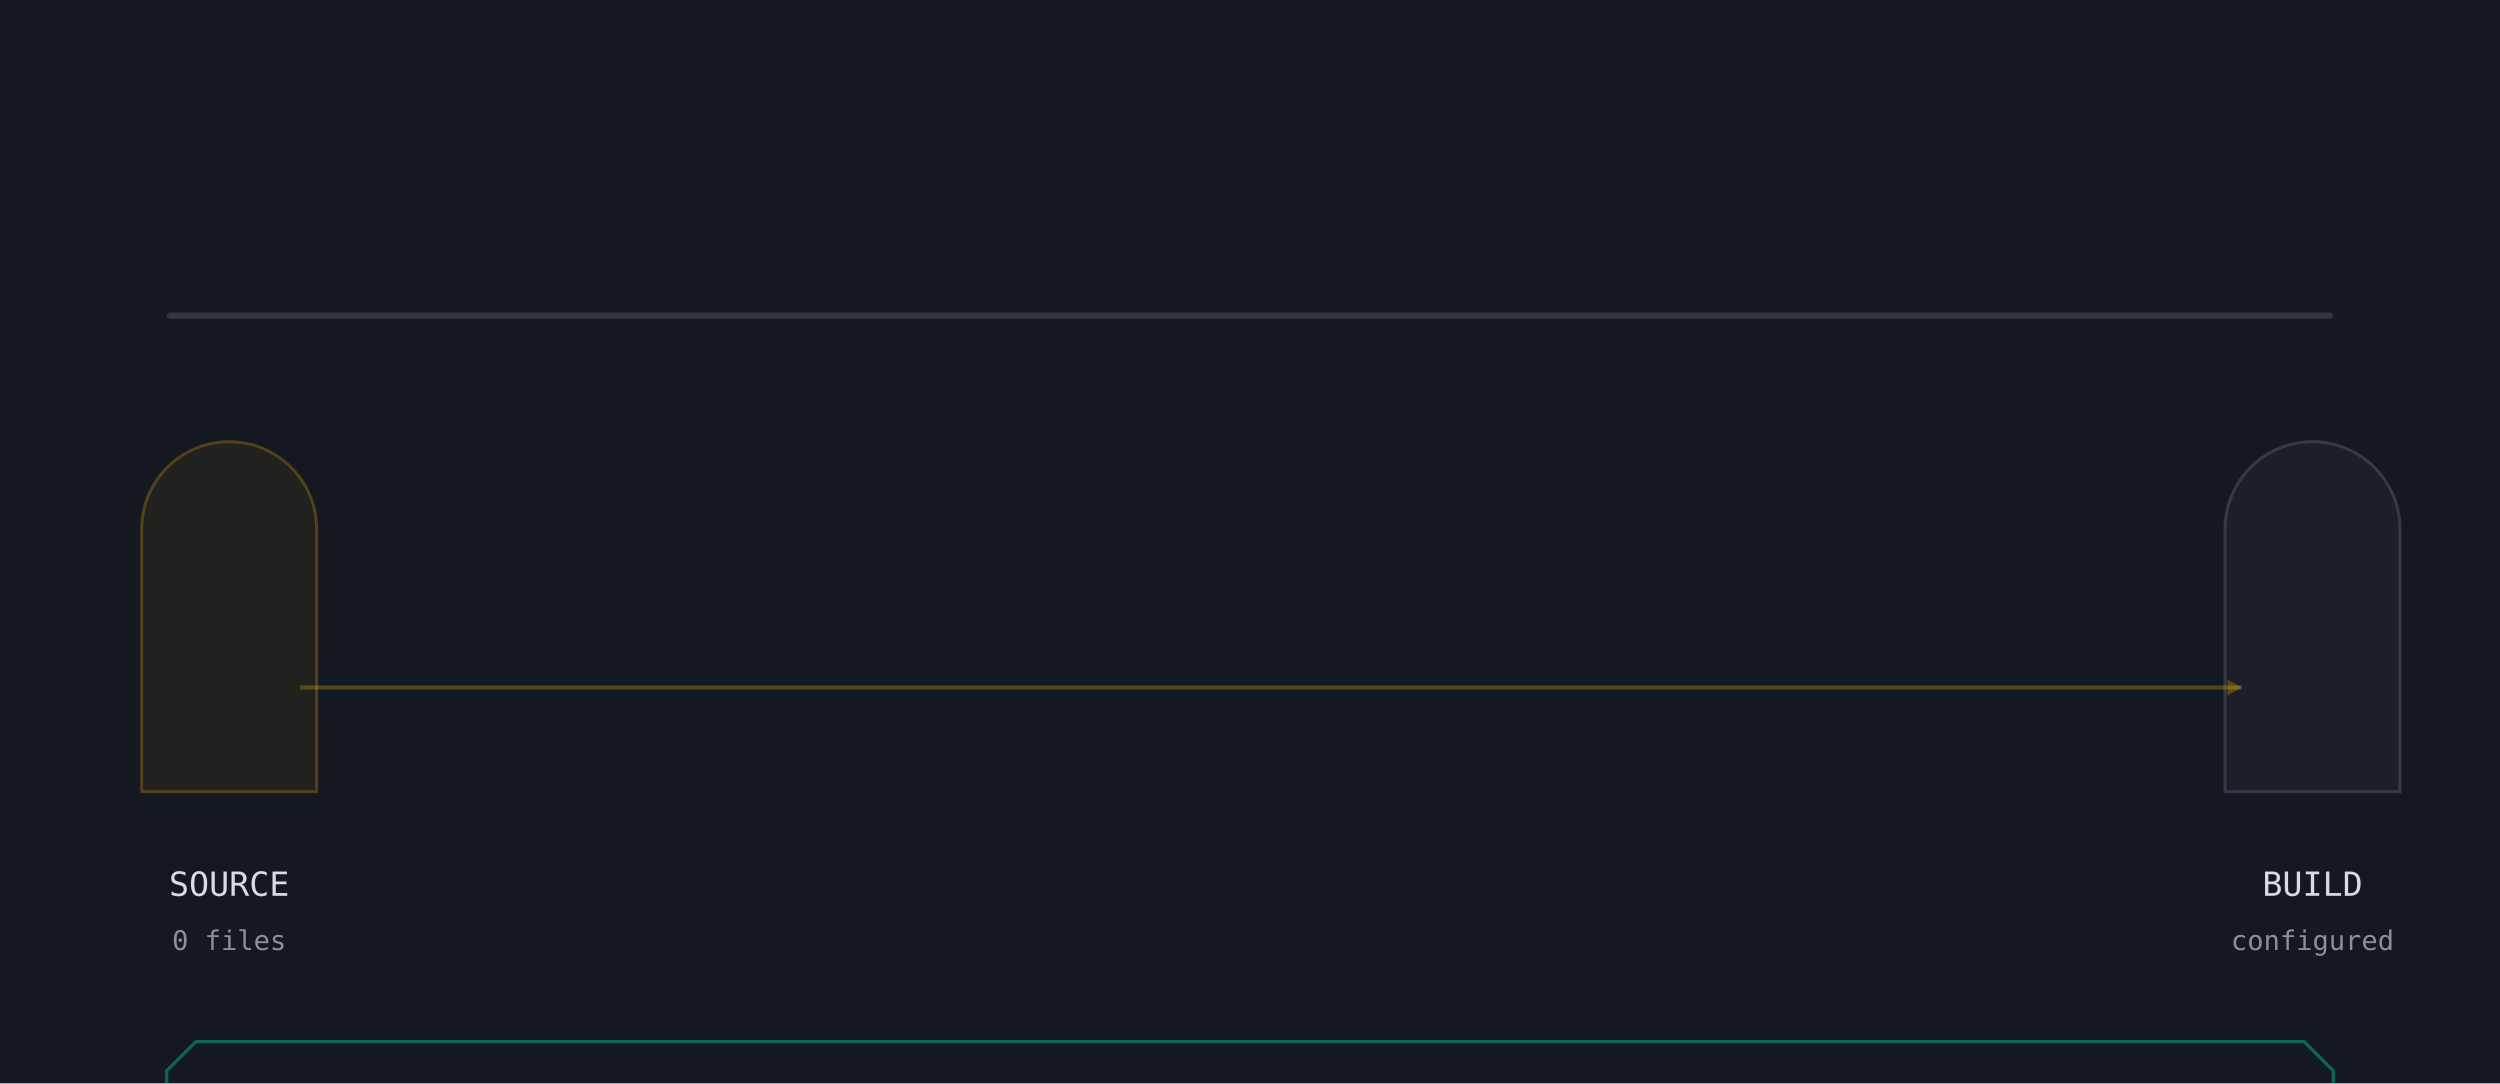
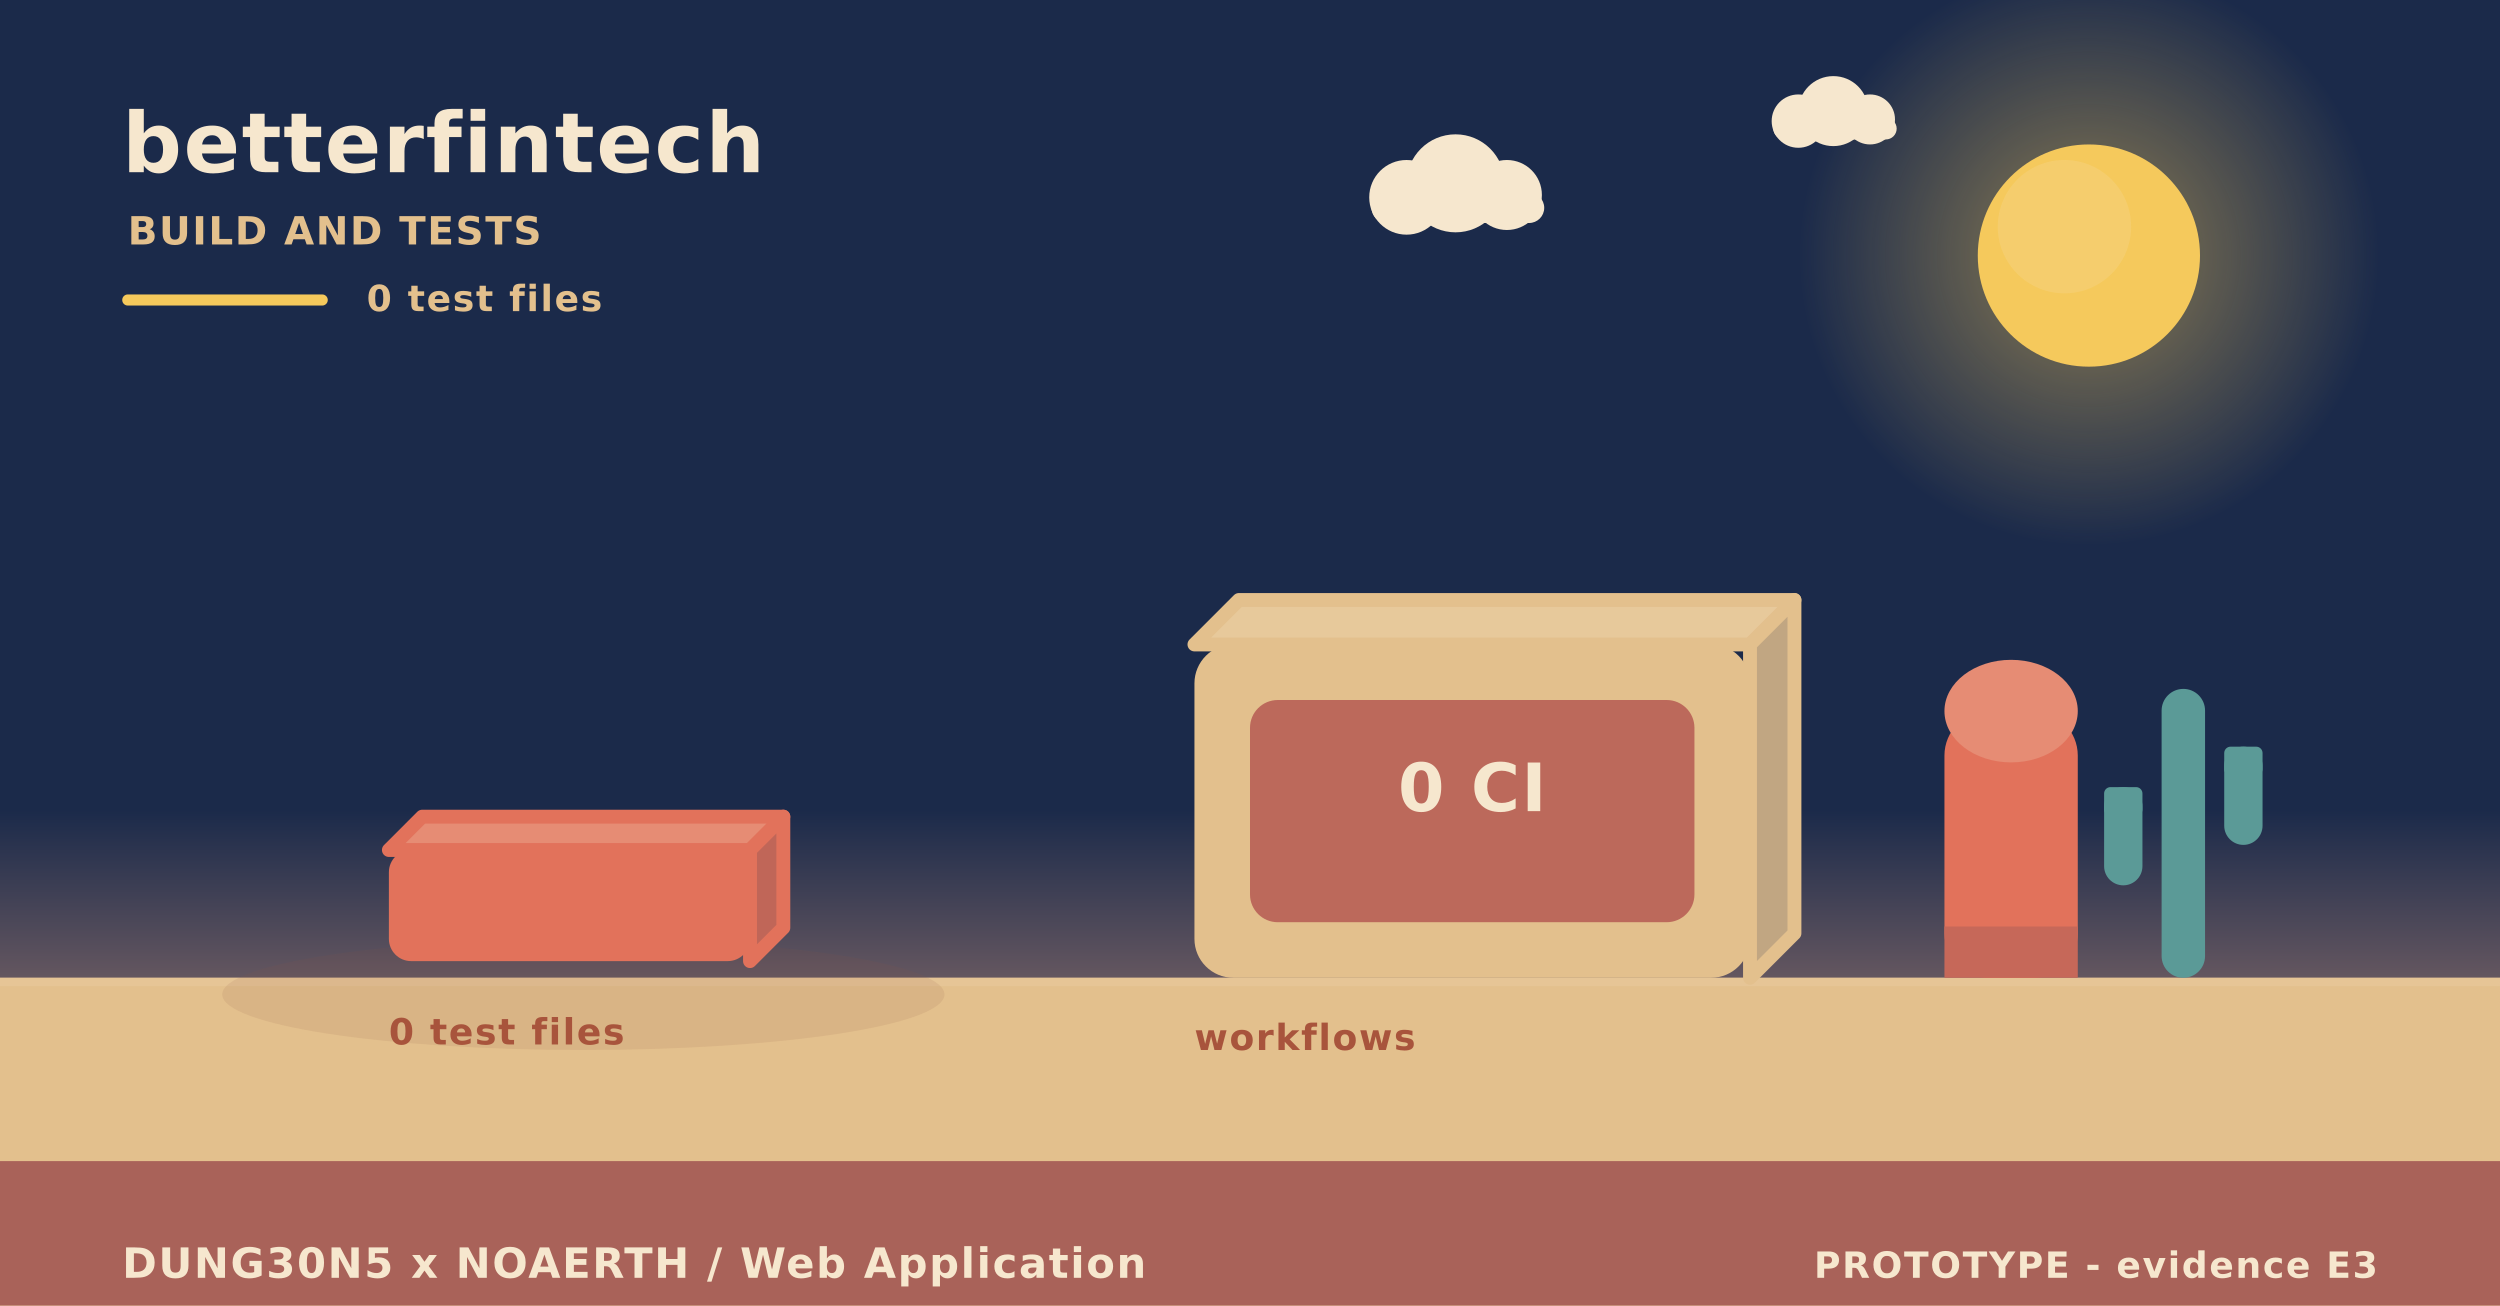
- <svg xmlns="http://www.w3.org/2000/svg" viewBox="0 0 1200 520" width="1200" height="520" role="img" aria-label="betterfintech build evidence">
-   <rect width="1200" height="520" fill="#141821" />
-   <defs>
-     <linearGradient id="gb" x1="0" y1="0" x2="1" y2="1">
-       <stop offset="0%" stop-color="#ffb703" />
-       <stop offset="100%" stop-color="#8d99ae" />
-     </linearGradient>
-   </defs>
-   <rect x="80.00" y="150.00" width="1040.00" height="3.00" rx="2.00" fill="rgba(238,241,246,0.140)" opacity="1.00" />
-   <path d="M68.00,380.00 L68.00,254.00 A42.00,42.00 0 0 1 152.00,254.00 L152.00,380.00 Z" fill="rgba(255,183,3,0.100)" opacity="0.55" stroke="rgba(255,183,3,0.450)" stroke-width="1.4" />
-   <polygon points="-192.26,189.00 -136.83,221.00 -136.83,157.00 -192.26,125.00" fill="#037c5d" opacity="0.95" />
-   <polygon points="-247.68,221.00 -192.26,253.00 -192.26,189.00 -247.68,157.00" fill="#6e7788" opacity="0.95" />
-   <polygon points="-192.26,125.00 -136.83,157.00 -192.26,189.00 -247.68,157.00" fill="#ffb703" opacity="0.95" />
-   <text x="110" y="430" font-family="ui-monospace,Menlo,monospace" font-size="16" fill="rgba(238,241,246,0.900)" text-anchor="middle">SOURCE</text>
-   <text x="110" y="456" font-family="ui-monospace,Menlo,monospace" font-size="13" fill="rgba(238,241,246,0.550)" text-anchor="middle">0 files</text>
-   <path d="M1068.00,380.00 L1068.00,254.00 A42.00,42.00 0 0 1 1152.00,254.00 L1152.00,380.00 Z" fill="rgba(141,153,174,0.100)" opacity="0.55" stroke="rgba(141,153,174,0.450)" stroke-width="1.4" />
-   <polygon points="673.77,689.00 729.19,721.00 729.19,657.00 673.77,625.00" fill="#037c5d" opacity="0.95" />
-   <polygon points="618.34,721.00 673.77,753.00 673.77,689.00 618.34,657.00" fill="#6e7788" opacity="0.95" />
-   <polygon points="673.77,625.00 729.19,657.00 673.77,689.00 618.34,657.00" fill="#8d99ae" opacity="0.95" />
-   <text x="1110" y="430" font-family="ui-monospace,Menlo,monospace" font-size="16" fill="rgba(238,241,246,0.900)" text-anchor="middle">BUILD</text>
-   <text x="1110" y="456" font-family="ui-monospace,Menlo,monospace" font-size="13" fill="rgba(238,241,246,0.550)" text-anchor="middle">configured</text>
-   <line x1="144.00" y1="330.00" x2="1076.00" y2="330.00" stroke="rgba(255,183,3,0.500)" stroke-width="2.00" opacity="0.55" />
-   <polygon points="1076.00,330.00 1069.20,326.20 1069.20,333.80" fill="rgba(255,183,3,0.500)" opacity="0.55" />
-   <path d="M94.00,500.00 H1106.00 L1120.00,514.00 V546.00 L1106.00,560.00 H94.00 L80.00,546.00 V514.00 Z" fill="none" stroke="rgba(6,214,160,0.500)" stroke-width="1.60" opacity="0.80" />
-   <text x="600" y="536" font-family="ui-monospace,Menlo,monospace" font-size="16" fill="rgba(6,214,160,0.950)" text-anchor="middle">no test suite present in this repository — shown as measured, not implied</text>
+ <svg xmlns="http://www.w3.org/2000/svg" width="900" height="470" viewBox="0 0 900 470" role="img" aria-label="betterfintech - how it is verified">
+   <linearGradient id="skyb" x1="0" y1="0" x2="0" y2="1">
+     <stop offset="0" stop-color="#1b2a4a" />
+     <stop offset="0.62" stop-color="#1b2a4a" />
+     <stop offset="1" stop-color="#f3ad8a" />
+   </linearGradient>
+   <rect width="900" height="470" fill="url(#skyb)" />
+   <radialGradient id="sunb">
+     <stop offset="0.35" stop-color="#f5c95c" stop-opacity="0.34" />
+     <stop offset="1" stop-color="#f5c95c" stop-opacity="0" />
+   </radialGradient>
+   <circle cx="752" cy="92" r="104" fill="url(#sunb)" />
+   <circle cx="752" cy="92" r="40" fill="#f5c95c" />
+   <circle cx="743.2" cy="81.6" r="24" fill="#f5d27e" opacity="0.5" />
+   <g>
+     <circle cx="524" cy="66" r="17.64" fill="#f6e7ce" />
+     <circle cx="506.36" cy="71.04" r="13.44" fill="#f6e7ce" />
+     <circle cx="542.48" cy="70.2" r="12.6" fill="#f6e7ce" />
+     <rect x="493.76" y="69.36" width="62.16" height="10.92" rx="5.46" fill="#f6e7ce" />
+   </g>
+   <g>
+     <circle cx="660" cy="40" r="12.6" fill="#f6e7ce" />
+     <circle cx="647.4" cy="43.6" r="9.6" fill="#f6e7ce" />
+     <circle cx="673.2" cy="43" r="9" fill="#f6e7ce" />
+     <rect x="638.4" y="42.4" width="44.4" height="7.8" rx="3.9" fill="#f6e7ce" />
+   </g>
+   <rect x="0" y="352" width="900" height="118" fill="#e3c08d" />
+   <rect x="0" y="352" width="900" height="3" fill="#e6c596" />
+   <text x="44" y="62" font-family="Verdana,DejaVu Sans,sans-serif" font-size="30" font-weight="700" letter-spacing="0.6" fill="#f6e7ce" text-anchor="start">betterfintech</text>
+   <text x="46" y="88" font-family="Verdana,DejaVu Sans,sans-serif" font-size="14" font-weight="700" letter-spacing="0.6" fill="#e3c08d" text-anchor="start">BUILD AND TESTS</text>
+   <rect x="44" y="106" width="74" height="4" rx="2" fill="#f5c95c" />
+   <text x="132" y="112" font-family="Verdana,DejaVu Sans,sans-serif" font-size="13" font-weight="700" letter-spacing="0.6" fill="#e3c08d" text-anchor="start">0 test files</text>
+   <ellipse cx="210" cy="358" rx="130" ry="20" fill="rgba(138,90,68,0.11)" />
+   <path d="M140,306 L270,306 L282,294 L152,294 Z" fill="#e68c74" stroke="#e2725b" stroke-width="5" stroke-linejoin="round" />
+   <path d="M270,306 L282,294 L282,334 L270,346 Z" fill="#c06658" stroke="#e2725b" stroke-width="5" stroke-linejoin="round" />
+   <rect x="140" y="306" width="130" height="40" rx="8" fill="#e2725b" />
+   <text x="140" y="376" font-family="Verdana,DejaVu Sans,sans-serif" font-size="13" font-weight="700" letter-spacing="0.6" fill="#a8543c" text-anchor="start">0 test files</text>
+   <path d="M430,232 L630,232 L646,216 L446,216 Z" fill="#e7c99b" stroke="#e3c08d" stroke-width="5" stroke-linejoin="round" />
+   <path d="M630,232 L646,216 L646,336 L630,352 Z" fill="#c1a682" stroke="#e3c08d" stroke-width="5" stroke-linejoin="round" />
+   <rect x="430" y="232" width="200" height="120" rx="14" fill="#e3c08d" />
+   <rect x="450" y="252" width="160" height="80" rx="10" fill="#ba6458" opacity="0.94" />
+   <text x="530" y="292" font-family="Verdana,DejaVu Sans,sans-serif" font-size="24" font-weight="700" letter-spacing="0.6" fill="#f6e7ce" text-anchor="middle">0 CI</text>
+   <text x="430" y="378" font-family="Verdana,DejaVu Sans,sans-serif" font-size="13" font-weight="700" letter-spacing="0.6" fill="#a8543c" text-anchor="start">workflows</text>
+   <rect x="700" y="256" width="48" height="96" rx="16" fill="#e2725b" />
+   <ellipse cx="724" cy="256" rx="24" ry="18.46" fill="#e68c74" />
+   <rect x="700" y="333.54" width="48" height="18.46" fill="#c66859" />
+   <rect x="778.18" y="248" width="15.64" height="104" rx="7.82" fill="#5b9a97" />
+   <rect x="757.48" y="283.36" width="13.8" height="35.36" rx="6.9" fill="#5b9a97" />
+   <rect x="757.48" y="283.36" width="13.8" height="10.4" rx="2.3" fill="#5b9a97" />
+   <rect x="800.72" y="268.8" width="13.8" height="35.36" rx="6.9" fill="#5b9a97" />
+   <rect x="800.72" y="268.8" width="13.8" height="10.4" rx="2.3" fill="#5b9a97" />
+   <rect x="0" y="418" width="900" height="52" rx="0" fill="#a65c56" opacity="0.94" />
+   <text x="44" y="460" font-family="Verdana,DejaVu Sans,sans-serif" font-size="15" font-weight="700" letter-spacing="0.6" fill="#f6e7ce" text-anchor="start">DUNG30N5 x NOAERTH  /  Web Application</text>
+   <text x="856" y="460" font-family="Verdana,DejaVu Sans,sans-serif" font-size="13" font-weight="700" letter-spacing="0.6" fill="#f6e7ce" text-anchor="end">PROTOTYPE  -  evidence E3</text>
</svg>
